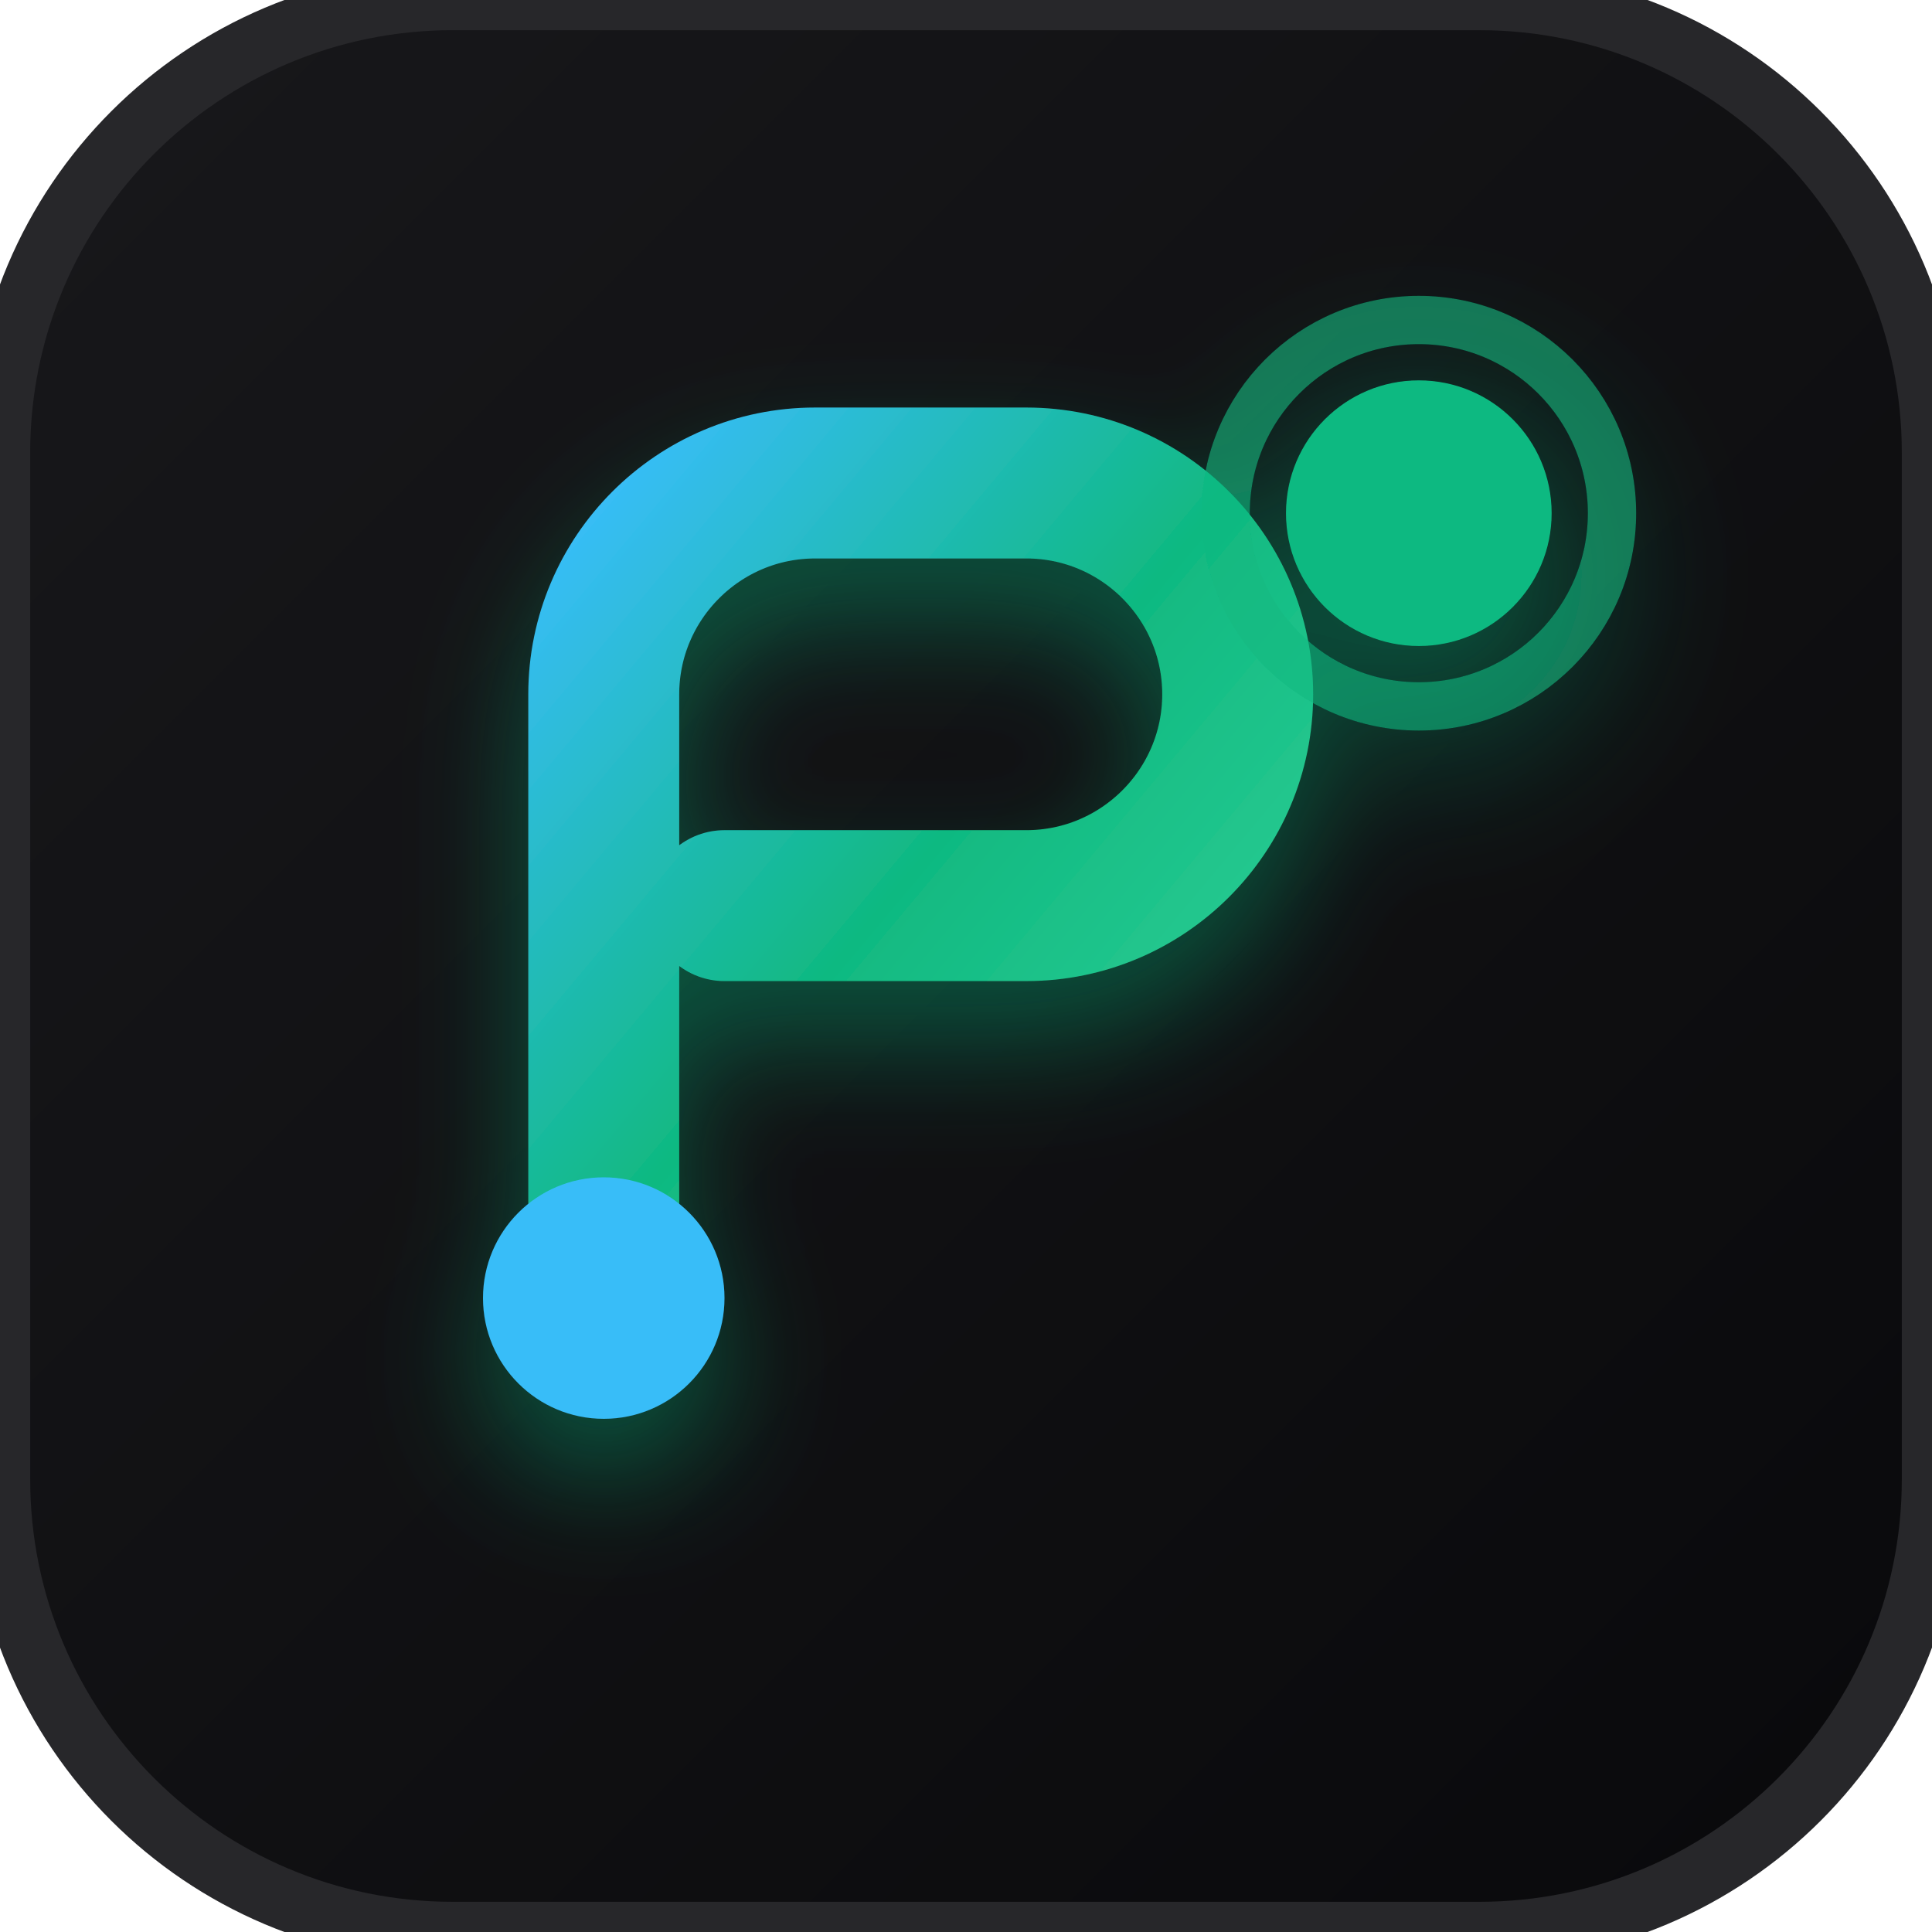
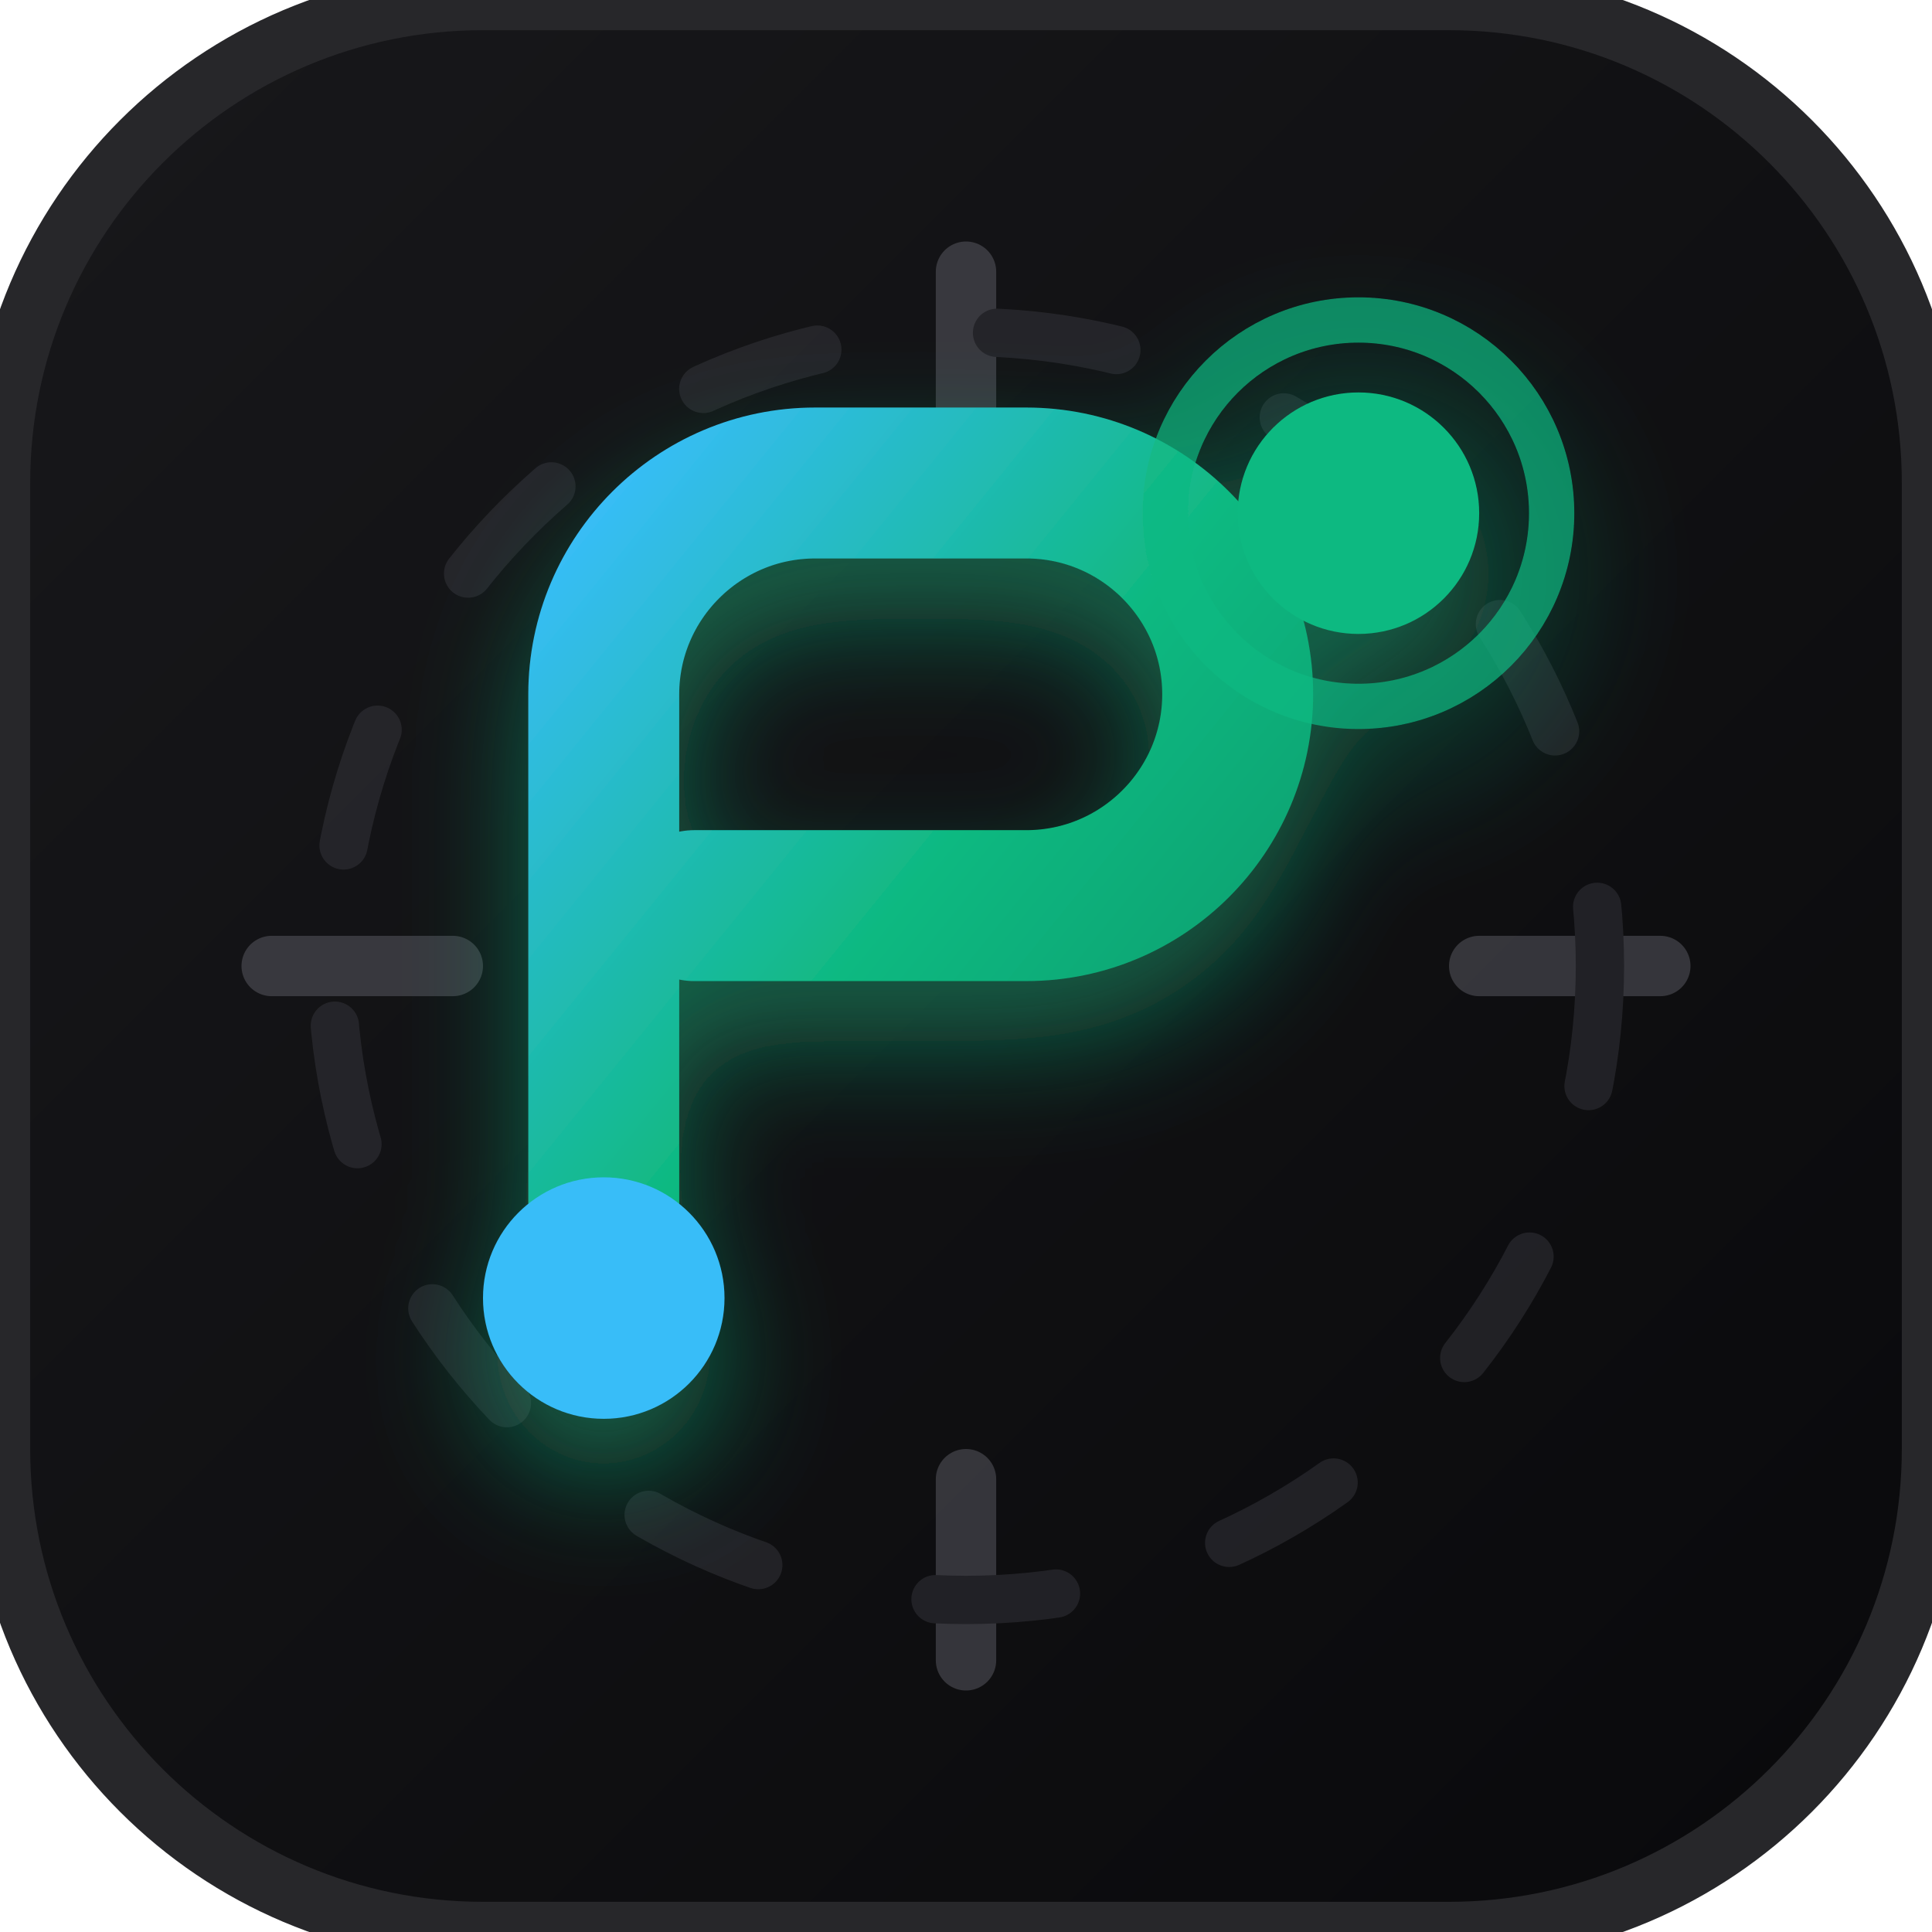
<svg xmlns="http://www.w3.org/2000/svg" viewBox="0 0 32 32" width="32" height="32" fill="none">
  <defs>
-     <linearGradient id="bg-grad" x1="0%" y1="0%" x2="100%" y2="100%">
+     <linearGradient id="hs-bg" x1="0%" y1="0%" x2="100%" y2="100%">
      <stop offset="0%" stop-color="#18181b" />
      <stop offset="100%" stop-color="#09090b" />
    </linearGradient>
-     <linearGradient id="hook-grad" x1="0%" y1="0%" x2="100%" y2="100%">
+     <linearGradient id="hs-scope" x1="0%" y1="0%" x2="100%" y2="100%">
      <stop offset="0%" stop-color="#38bdf8" />
      <stop offset="50%" stop-color="#10b981" />
-       <stop offset="100%" stop-color="#34d399" />
+       <stop offset="100%" stop-color="#059669" />
    </linearGradient>
-     <filter id="glow" x="-20%" y="-20%" width="140%" height="140%">
-       <feDropShadow dx="0" dy="1" stdDeviation="1" flood-color="#10b981" flood-opacity="0.4" />
+     <filter id="hs-glow" x="-20%" y="-20%" width="140%" height="140%">
+       <feDropShadow dx="0" dy="1" stdDeviation="1" flood-color="#10b981" flood-opacity="0.5" />
    </filter>
  </defs>
-   <rect width="32" height="32" rx="7.5" fill="url(#bg-grad)" stroke="#27272a" stroke-width="1" />
-   <g filter="url(#glow)">
-     <path d="M10 20.5V11.5C10 9.57 11.57 8 13.5 8H17C18.93 8 20.5 9.57 20.5 11.5C20.5 13.43 18.93 15 17 15H12" stroke="url(#hook-grad)" stroke-width="2.5" stroke-linecap="round" stroke-linejoin="round" />
+   <rect width="32" height="32" rx="8" fill="url(#hs-bg)" stroke="#27272a" stroke-width="1" />
+   <g opacity="0.4" stroke="#71717a" stroke-width="1" stroke-linecap="round">
+     <line x1="16" y1="4.5" x2="16" y2="7.5" />
+     <line x1="16" y1="24.5" x2="16" y2="27.5" />
+     <line x1="4.5" y1="16" x2="7.5" y2="16" />
+     <line x1="24.5" y1="16" x2="27.5" y2="16" />
+     <circle cx="16" cy="16" r="10.5" stroke="#3f3f46" stroke-width="0.8" stroke-dasharray="2 3" fill="none" />
+   </g>
+   <g filter="url(#hs-glow)">
+     <path d="M10 21V11.5C10 9.57 11.57 8 13.5 8H17C18.93 8 20.5 9.57 20.5 11.5C20.5 13.43 18.93 15 17 15H11.5" stroke="url(#hs-scope)" stroke-width="2.5" stroke-linecap="round" stroke-linejoin="round" />
    <circle cx="10" cy="21.5" r="2" fill="#38bdf8" />
-     <circle cx="23.5" cy="8.5" r="2.2" fill="#10b981" />
-     <circle cx="23.5" cy="8.5" r="3.2" stroke="#10b981" stroke-width="0.8" opacity="0.6" />
+     <circle cx="22.5" cy="8.5" r="2" fill="#10b981" />
+     <circle cx="22.5" cy="8.5" r="3.2" stroke="#10b981" stroke-width="0.75" opacity="0.7" />
  </g>
</svg>
